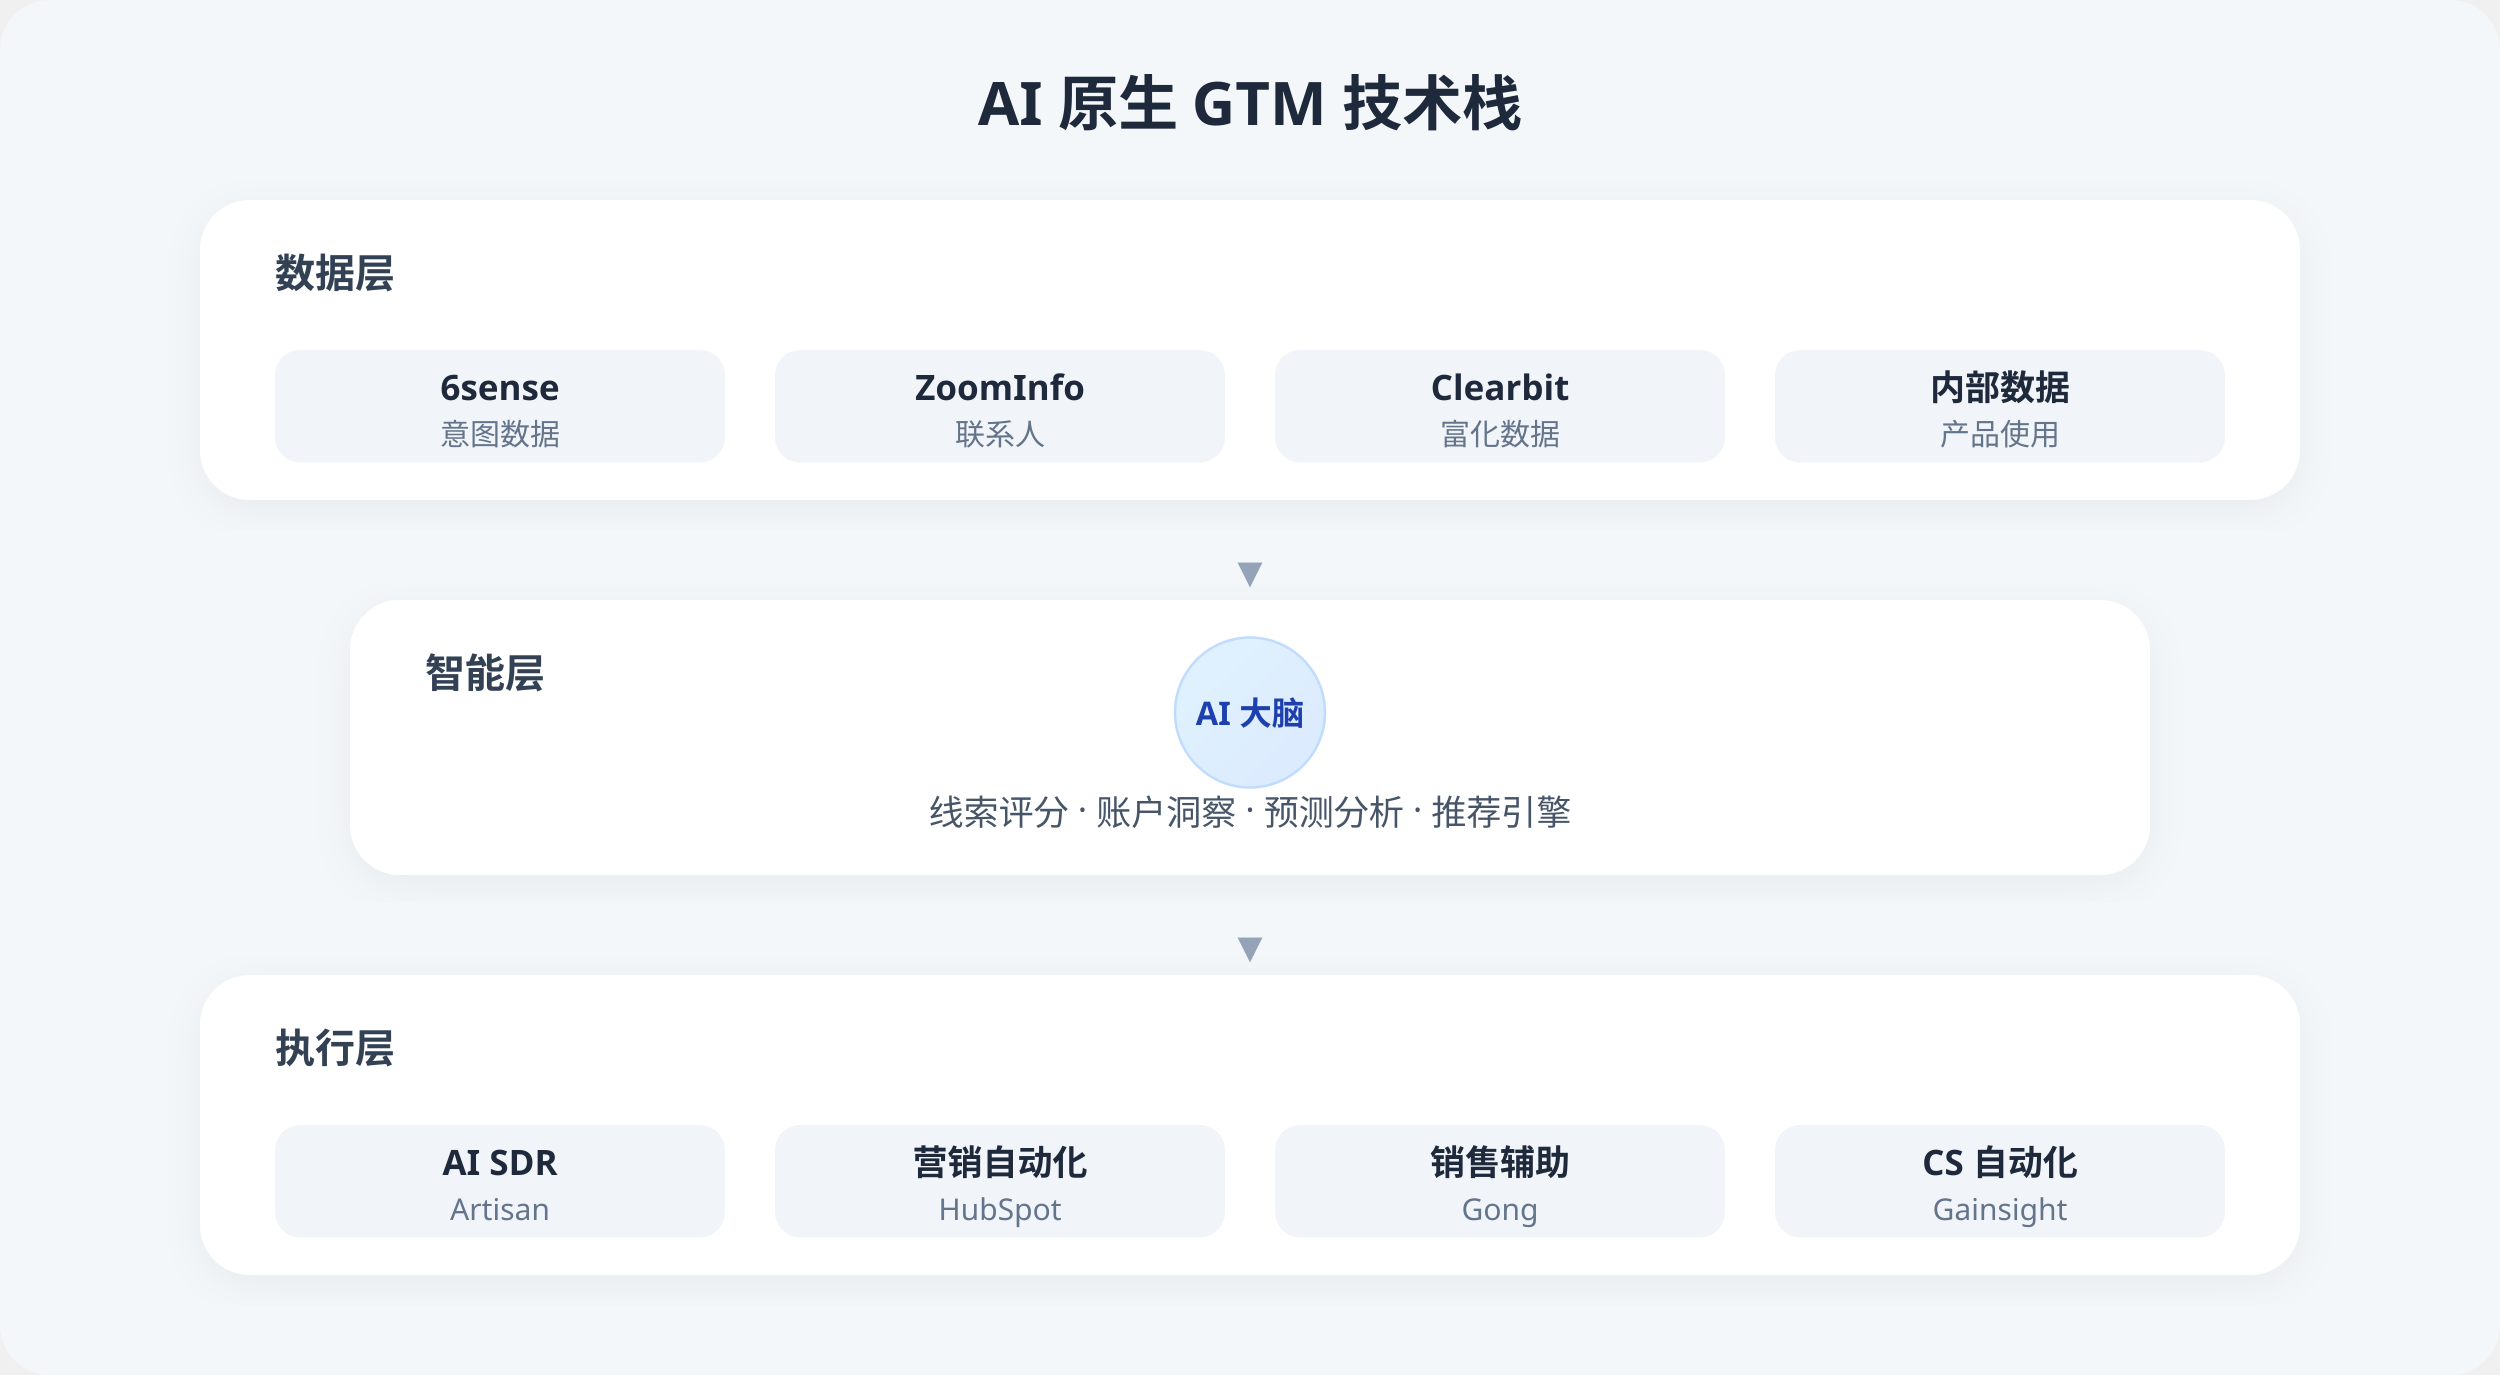
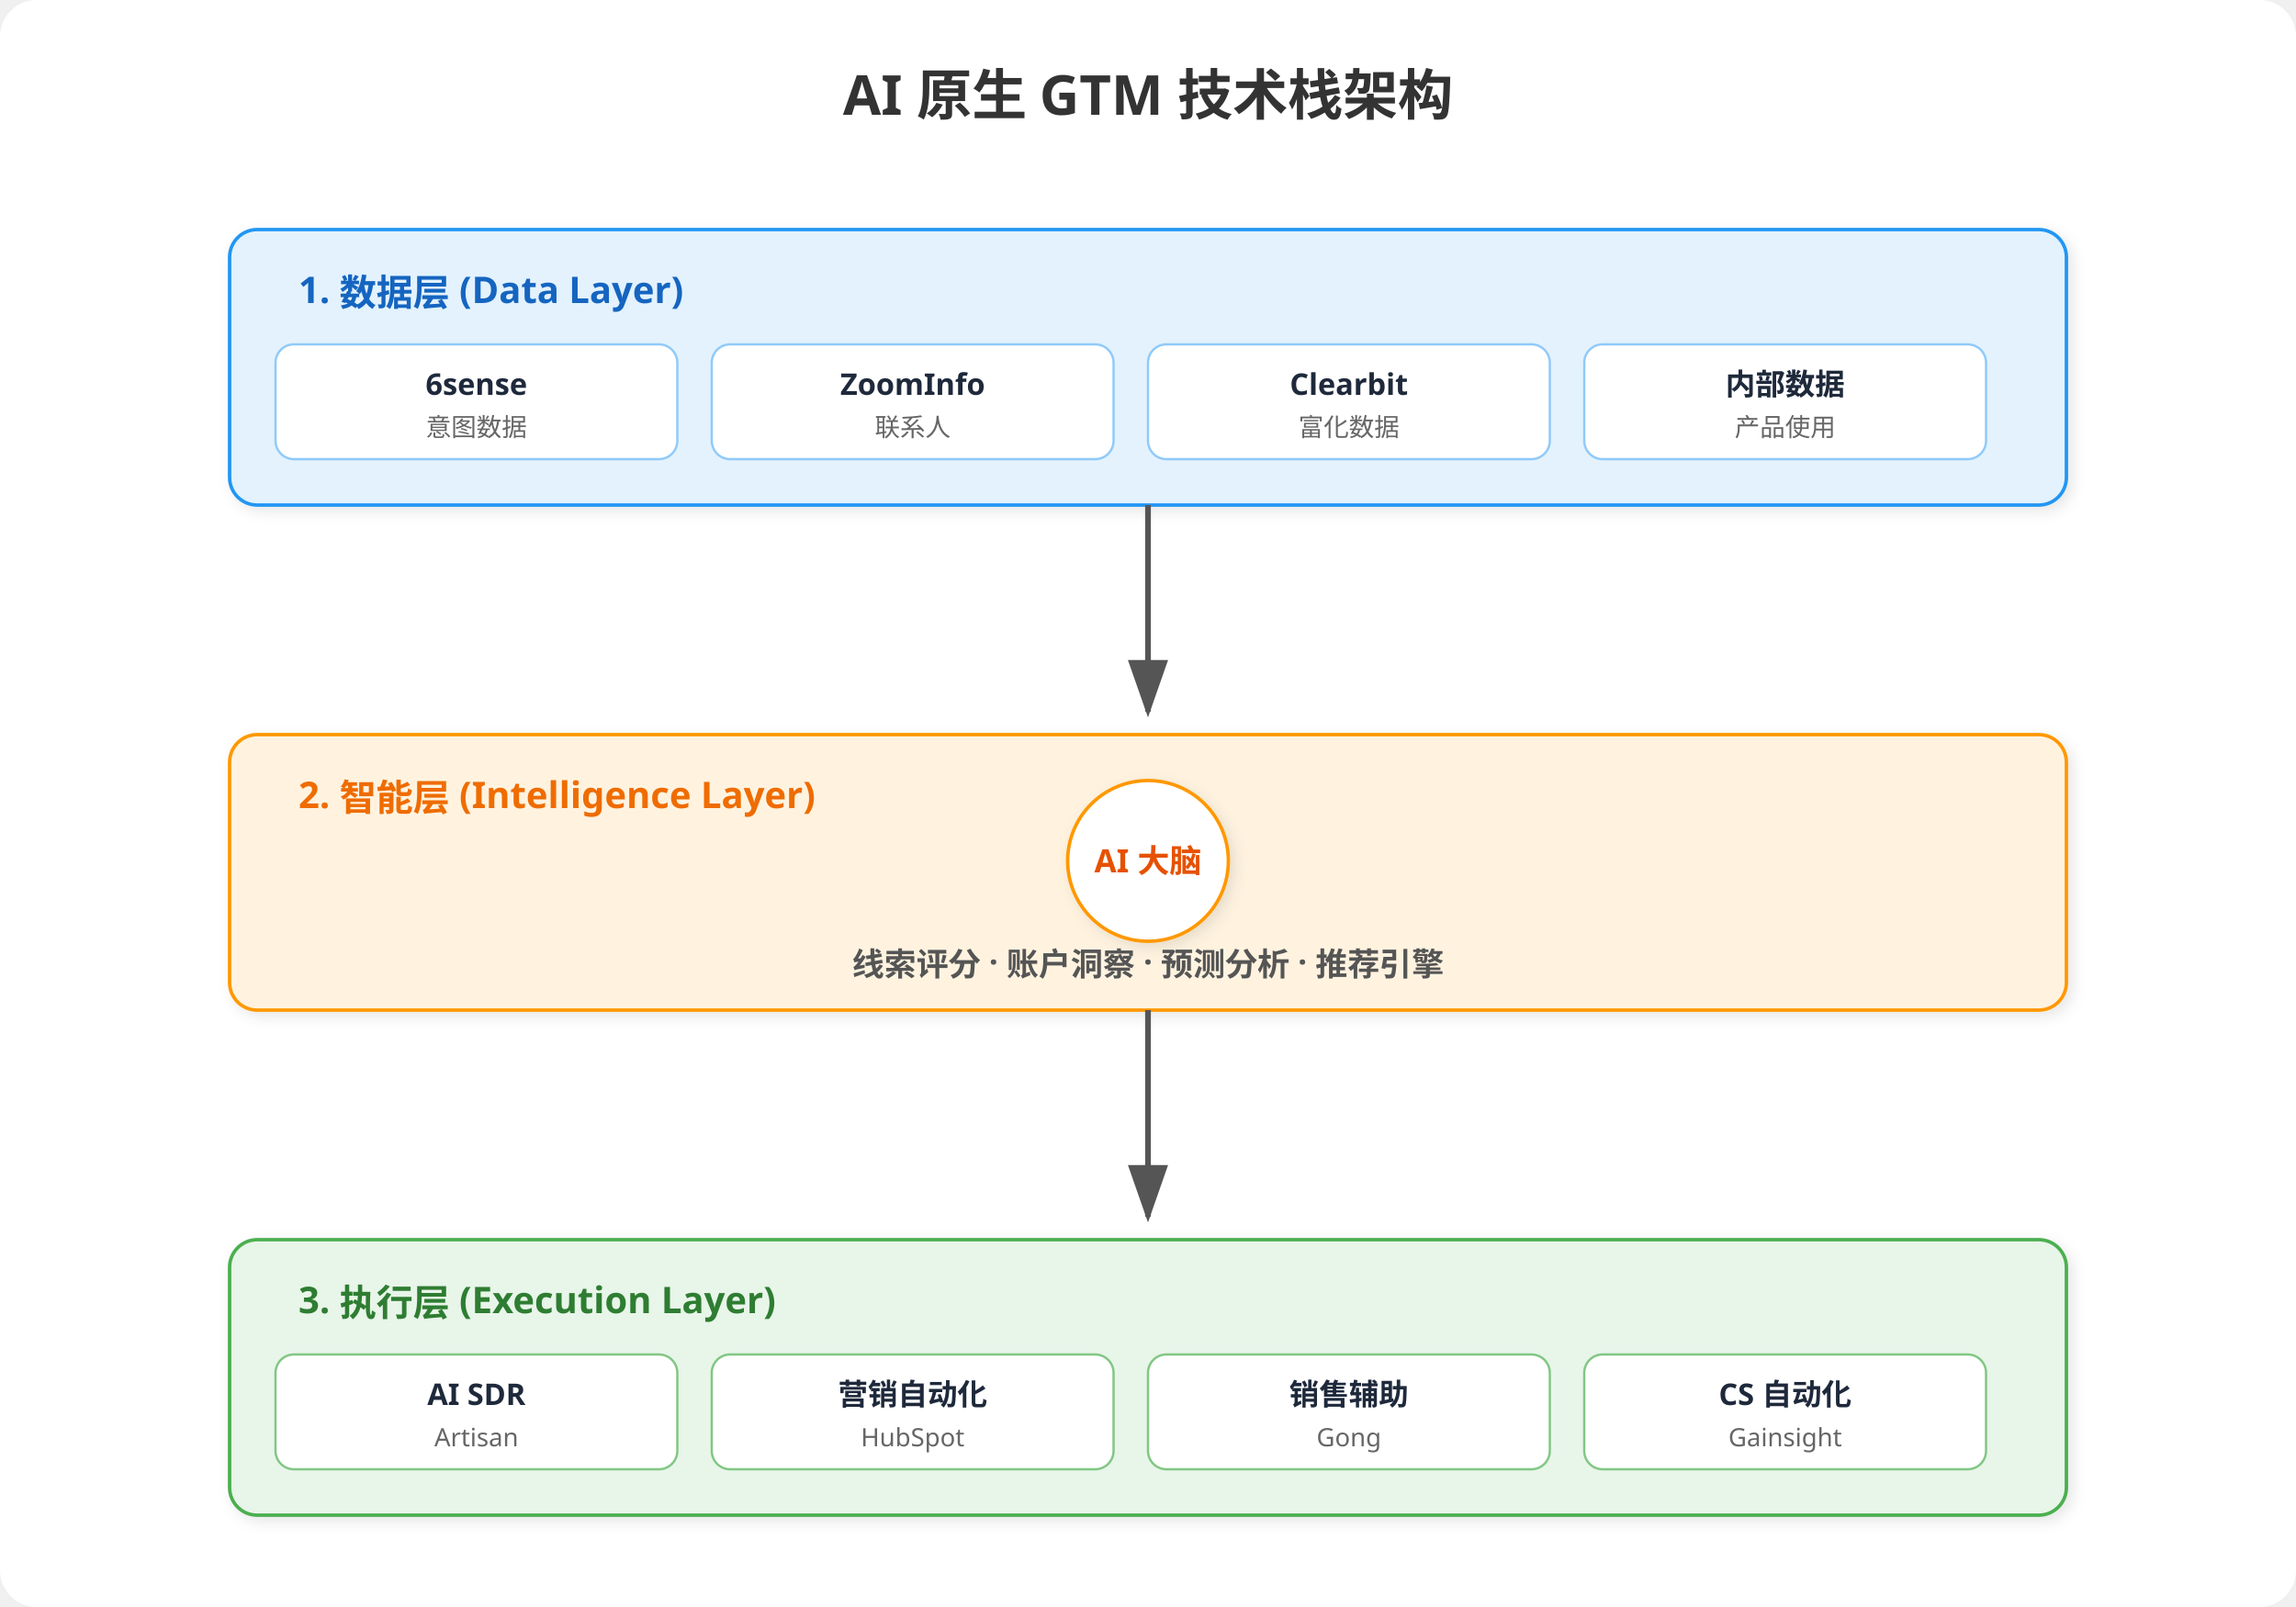
- <svg xmlns="http://www.w3.org/2000/svg" width="1000" height="550" viewBox="0 0 1000 550">
-   <rect width="1000" height="550" fill="#F4F7FA" rx="20" />
+ <svg xmlns="http://www.w3.org/2000/svg" width="1000" height="700" viewBox="0 0 1000 700">
+   <rect width="1000" height="700" fill="#ffffff" rx="16" />
  <defs>
-     <filter id="softShadow" x="-10%" y="-10%" width="120%" height="120%">
-       <feDropShadow dx="0" dy="4" stdDeviation="8" flood-color="#000000" flood-opacity="0.05" />
+     <filter id="shadow" x="-20%" y="-20%" width="140%" height="140%">
+       <feDropShadow dx="2" dy="2" stdDeviation="3" flood-color="#000000" flood-opacity="0.1" />
    </filter>
-     <linearGradient id="brainGradient" x1="0%" y1="0%" x2="100%" y2="100%">
-       <stop offset="0%" style="stop-color:#E0F2FE" />
-       <stop offset="100%" style="stop-color:#DBEAFE" />
-     </linearGradient>
+     <marker id="arrowhead" markerWidth="10" markerHeight="7" refX="9" refY="3.5" orient="auto">
+       <polygon points="0 0, 10 3.5, 0 7" fill="#555" />
+     </marker>
  </defs>
-   <text x="500" y="50" font-family="sans-serif" font-size="24" font-weight="bold" text-anchor="middle" fill="#1E293B">AI 原生 GTM 技术栈</text>
-   <g transform="translate(80, 80)">
-     <rect width="840" height="120" rx="20" fill="#FFFFFF" filter="url(#softShadow)" />
-     <text x="30" y="35" font-family="sans-serif" font-size="16" font-weight="bold" fill="#334155">数据层</text>
-     <g transform="translate(30, 60)">
-       <rect x="0" y="0" width="180" height="45" rx="10" fill="#F1F5F9" />
-       <text x="90" y="20" font-family="sans-serif" font-size="14" font-weight="bold" text-anchor="middle" fill="#1E293B">6sense</text>
-       <text x="90" y="38" font-family="sans-serif" font-size="12" text-anchor="middle" fill="#64748B">意图数据</text>
-       <rect x="200" y="0" width="180" height="45" rx="10" fill="#F1F5F9" />
-       <text x="290" y="20" font-family="sans-serif" font-size="14" font-weight="bold" text-anchor="middle" fill="#1E293B">ZoomInfo</text>
-       <text x="290" y="38" font-family="sans-serif" font-size="12" text-anchor="middle" fill="#64748B">联系人</text>
-       <rect x="400" y="0" width="180" height="45" rx="10" fill="#F1F5F9" />
-       <text x="490" y="20" font-family="sans-serif" font-size="14" font-weight="bold" text-anchor="middle" fill="#1E293B">Clearbit</text>
-       <text x="490" y="38" font-family="sans-serif" font-size="12" text-anchor="middle" fill="#64748B">富化数据</text>
-       <rect x="600" y="0" width="180" height="45" rx="10" fill="#F1F5F9" />
-       <text x="690" y="20" font-family="sans-serif" font-size="14" font-weight="bold" text-anchor="middle" fill="#1E293B">内部数据</text>
-       <text x="690" y="38" font-family="sans-serif" font-size="12" text-anchor="middle" fill="#64748B">产品使用</text>
+   <text x="500" y="50" font-family="sans-serif" font-size="24" font-weight="bold" text-anchor="middle" fill="#333">AI 原生 GTM 技术栈架构</text>
+   <g transform="translate(100, 100)">
+     <rect x="0" y="0" width="800" height="120" rx="12" fill="#E3F2FD" stroke="#2196F3" stroke-width="1.5" filter="url(#shadow)" />
+     <text x="30" y="32" font-family="sans-serif" font-size="16" font-weight="bold" fill="#1565C0">1. 数据层 (Data Layer)</text>
+     <g transform="translate(20, 50)">
+       <g>
+         <rect x="0" y="0" width="175" height="50" rx="8" fill="#ffffff" stroke="#90CAF9" stroke-width="1" />
+         <text x="87.5" y="22" font-family="sans-serif" font-size="13" font-weight="bold" text-anchor="middle" fill="#1E293B">6sense</text>
+         <text x="87.5" y="40" font-family="sans-serif" font-size="11" text-anchor="middle" fill="#666">意图数据</text>
+       </g>
+       <g transform="translate(190, 0)">
+         <rect x="0" y="0" width="175" height="50" rx="8" fill="#ffffff" stroke="#90CAF9" stroke-width="1" />
+         <text x="87.5" y="22" font-family="sans-serif" font-size="13" font-weight="bold" text-anchor="middle" fill="#1E293B">ZoomInfo</text>
+         <text x="87.5" y="40" font-family="sans-serif" font-size="11" text-anchor="middle" fill="#666">联系人</text>
+       </g>
+       <g transform="translate(380, 0)">
+         <rect x="0" y="0" width="175" height="50" rx="8" fill="#ffffff" stroke="#90CAF9" stroke-width="1" />
+         <text x="87.5" y="22" font-family="sans-serif" font-size="13" font-weight="bold" text-anchor="middle" fill="#1E293B">Clearbit</text>
+         <text x="87.5" y="40" font-family="sans-serif" font-size="11" text-anchor="middle" fill="#666">富化数据</text>
+       </g>
+       <g transform="translate(570, 0)">
+         <rect x="0" y="0" width="175" height="50" rx="8" fill="#ffffff" stroke="#90CAF9" stroke-width="1" />
+         <text x="87.5" y="22" font-family="sans-serif" font-size="13" font-weight="bold" text-anchor="middle" fill="#1E293B">内部数据</text>
+         <text x="87.5" y="40" font-family="sans-serif" font-size="11" text-anchor="middle" fill="#666">产品使用</text>
+       </g>
    </g>
  </g>
-   <path d="M 500 205 L 500 225 L 495 225 L 500 235 L 505 225 L 500 225" fill="#94A3B8" />
-   <g transform="translate(140, 240)">
-     <rect width="720" height="110" rx="20" fill="#FFFFFF" filter="url(#softShadow)" />
-     <text x="30" y="35" font-family="sans-serif" font-size="16" font-weight="bold" fill="#334155">智能层</text>
-     <circle cx="360" cy="45" r="30" fill="url(#brainGradient)" stroke="#BFDBFE" stroke-width="1" />
-     <text x="360" y="50" font-family="sans-serif" font-size="13" font-weight="bold" text-anchor="middle" fill="#1E40AF">AI 大脑</text>
-     <text x="360" y="90" font-family="sans-serif" font-size="14" text-anchor="middle" fill="#475569">线索评分 · 账户洞察 · 预测分析 · 推荐引擎</text>
+   <path d="M 500,220 L 500,310" stroke="#555" stroke-width="2.5" marker-end="url(#arrowhead)" fill="none" />
+   <g transform="translate(100, 320)">
+     <rect x="0" y="0" width="800" height="120" rx="12" fill="#FFF3E0" stroke="#FF9800" stroke-width="1.5" filter="url(#shadow)" />
+     <text x="30" y="32" font-family="sans-serif" font-size="16" font-weight="bold" fill="#EF6C00">2. 智能层 (Intelligence Layer)</text>
+     <circle cx="400" cy="55" r="35" fill="#ffffff" stroke="#FF9800" stroke-width="1.5" filter="url(#shadow)" />
+     <text x="400" y="60" font-family="sans-serif" font-size="14" font-weight="bold" text-anchor="middle" fill="#E65100">AI 大脑</text>
+     <text x="400" y="105" font-family="sans-serif" font-size="14" font-weight="bold" text-anchor="middle" fill="#555">线索评分 · 账户洞察 · 预测分析 · 推荐引擎</text>
  </g>
-   <path d="M 500 355 L 500 375 L 495 375 L 500 385 L 505 375 L 500 375" fill="#94A3B8" />
-   <g transform="translate(80, 390)">
-     <rect width="840" height="120" rx="20" fill="#FFFFFF" filter="url(#softShadow)" />
-     <text x="30" y="35" font-family="sans-serif" font-size="16" font-weight="bold" fill="#334155">执行层</text>
-     <g transform="translate(30, 60)">
-       <rect x="0" y="0" width="180" height="45" rx="10" fill="#F1F5F9" />
-       <text x="90" y="20" font-family="sans-serif" font-size="14" font-weight="bold" text-anchor="middle" fill="#1E293B">AI SDR</text>
-       <text x="90" y="38" font-family="sans-serif" font-size="12" text-anchor="middle" fill="#64748B">Artisan</text>
-       <rect x="200" y="0" width="180" height="45" rx="10" fill="#F1F5F9" />
-       <text x="290" y="20" font-family="sans-serif" font-size="14" font-weight="bold" text-anchor="middle" fill="#1E293B">营销自动化</text>
-       <text x="290" y="38" font-family="sans-serif" font-size="12" text-anchor="middle" fill="#64748B">HubSpot</text>
-       <rect x="400" y="0" width="180" height="45" rx="10" fill="#F1F5F9" />
-       <text x="490" y="20" font-family="sans-serif" font-size="14" font-weight="bold" text-anchor="middle" fill="#1E293B">销售辅助</text>
-       <text x="490" y="38" font-family="sans-serif" font-size="12" text-anchor="middle" fill="#64748B">Gong</text>
-       <rect x="600" y="0" width="180" height="45" rx="10" fill="#F1F5F9" />
-       <text x="690" y="20" font-family="sans-serif" font-size="14" font-weight="bold" text-anchor="middle" fill="#1E293B">CS 自动化</text>
-       <text x="690" y="38" font-family="sans-serif" font-size="12" text-anchor="middle" fill="#64748B">Gainsight</text>
+   <path d="M 500,440 L 500,530" stroke="#555" stroke-width="2.5" marker-end="url(#arrowhead)" fill="none" />
+   <g transform="translate(100, 540)">
+     <rect x="0" y="0" width="800" height="120" rx="12" fill="#E8F5E9" stroke="#4CAF50" stroke-width="1.5" filter="url(#shadow)" />
+     <text x="30" y="32" font-family="sans-serif" font-size="16" font-weight="bold" fill="#2E7D32">3. 执行层 (Execution Layer)</text>
+     <g transform="translate(20, 50)">
+       <g>
+         <rect x="0" y="0" width="175" height="50" rx="8" fill="#ffffff" stroke="#81C784" stroke-width="1" />
+         <text x="87.5" y="22" font-family="sans-serif" font-size="13" font-weight="bold" text-anchor="middle" fill="#1E293B">AI SDR</text>
+         <text x="87.5" y="40" font-family="sans-serif" font-size="11" text-anchor="middle" fill="#666">Artisan</text>
+       </g>
+       <g transform="translate(190, 0)">
+         <rect x="0" y="0" width="175" height="50" rx="8" fill="#ffffff" stroke="#81C784" stroke-width="1" />
+         <text x="87.5" y="22" font-family="sans-serif" font-size="13" font-weight="bold" text-anchor="middle" fill="#1E293B">营销自动化</text>
+         <text x="87.5" y="40" font-family="sans-serif" font-size="11" text-anchor="middle" fill="#666">HubSpot</text>
+       </g>
+       <g transform="translate(380, 0)">
+         <rect x="0" y="0" width="175" height="50" rx="8" fill="#ffffff" stroke="#81C784" stroke-width="1" />
+         <text x="87.5" y="22" font-family="sans-serif" font-size="13" font-weight="bold" text-anchor="middle" fill="#1E293B">销售辅助</text>
+         <text x="87.5" y="40" font-family="sans-serif" font-size="11" text-anchor="middle" fill="#666">Gong</text>
+       </g>
+       <g transform="translate(570, 0)">
+         <rect x="0" y="0" width="175" height="50" rx="8" fill="#ffffff" stroke="#81C784" stroke-width="1" />
+         <text x="87.5" y="22" font-family="sans-serif" font-size="13" font-weight="bold" text-anchor="middle" fill="#1E293B">CS 自动化</text>
+         <text x="87.5" y="40" font-family="sans-serif" font-size="11" text-anchor="middle" fill="#666">Gainsight</text>
+       </g>
    </g>
  </g>
</svg>
